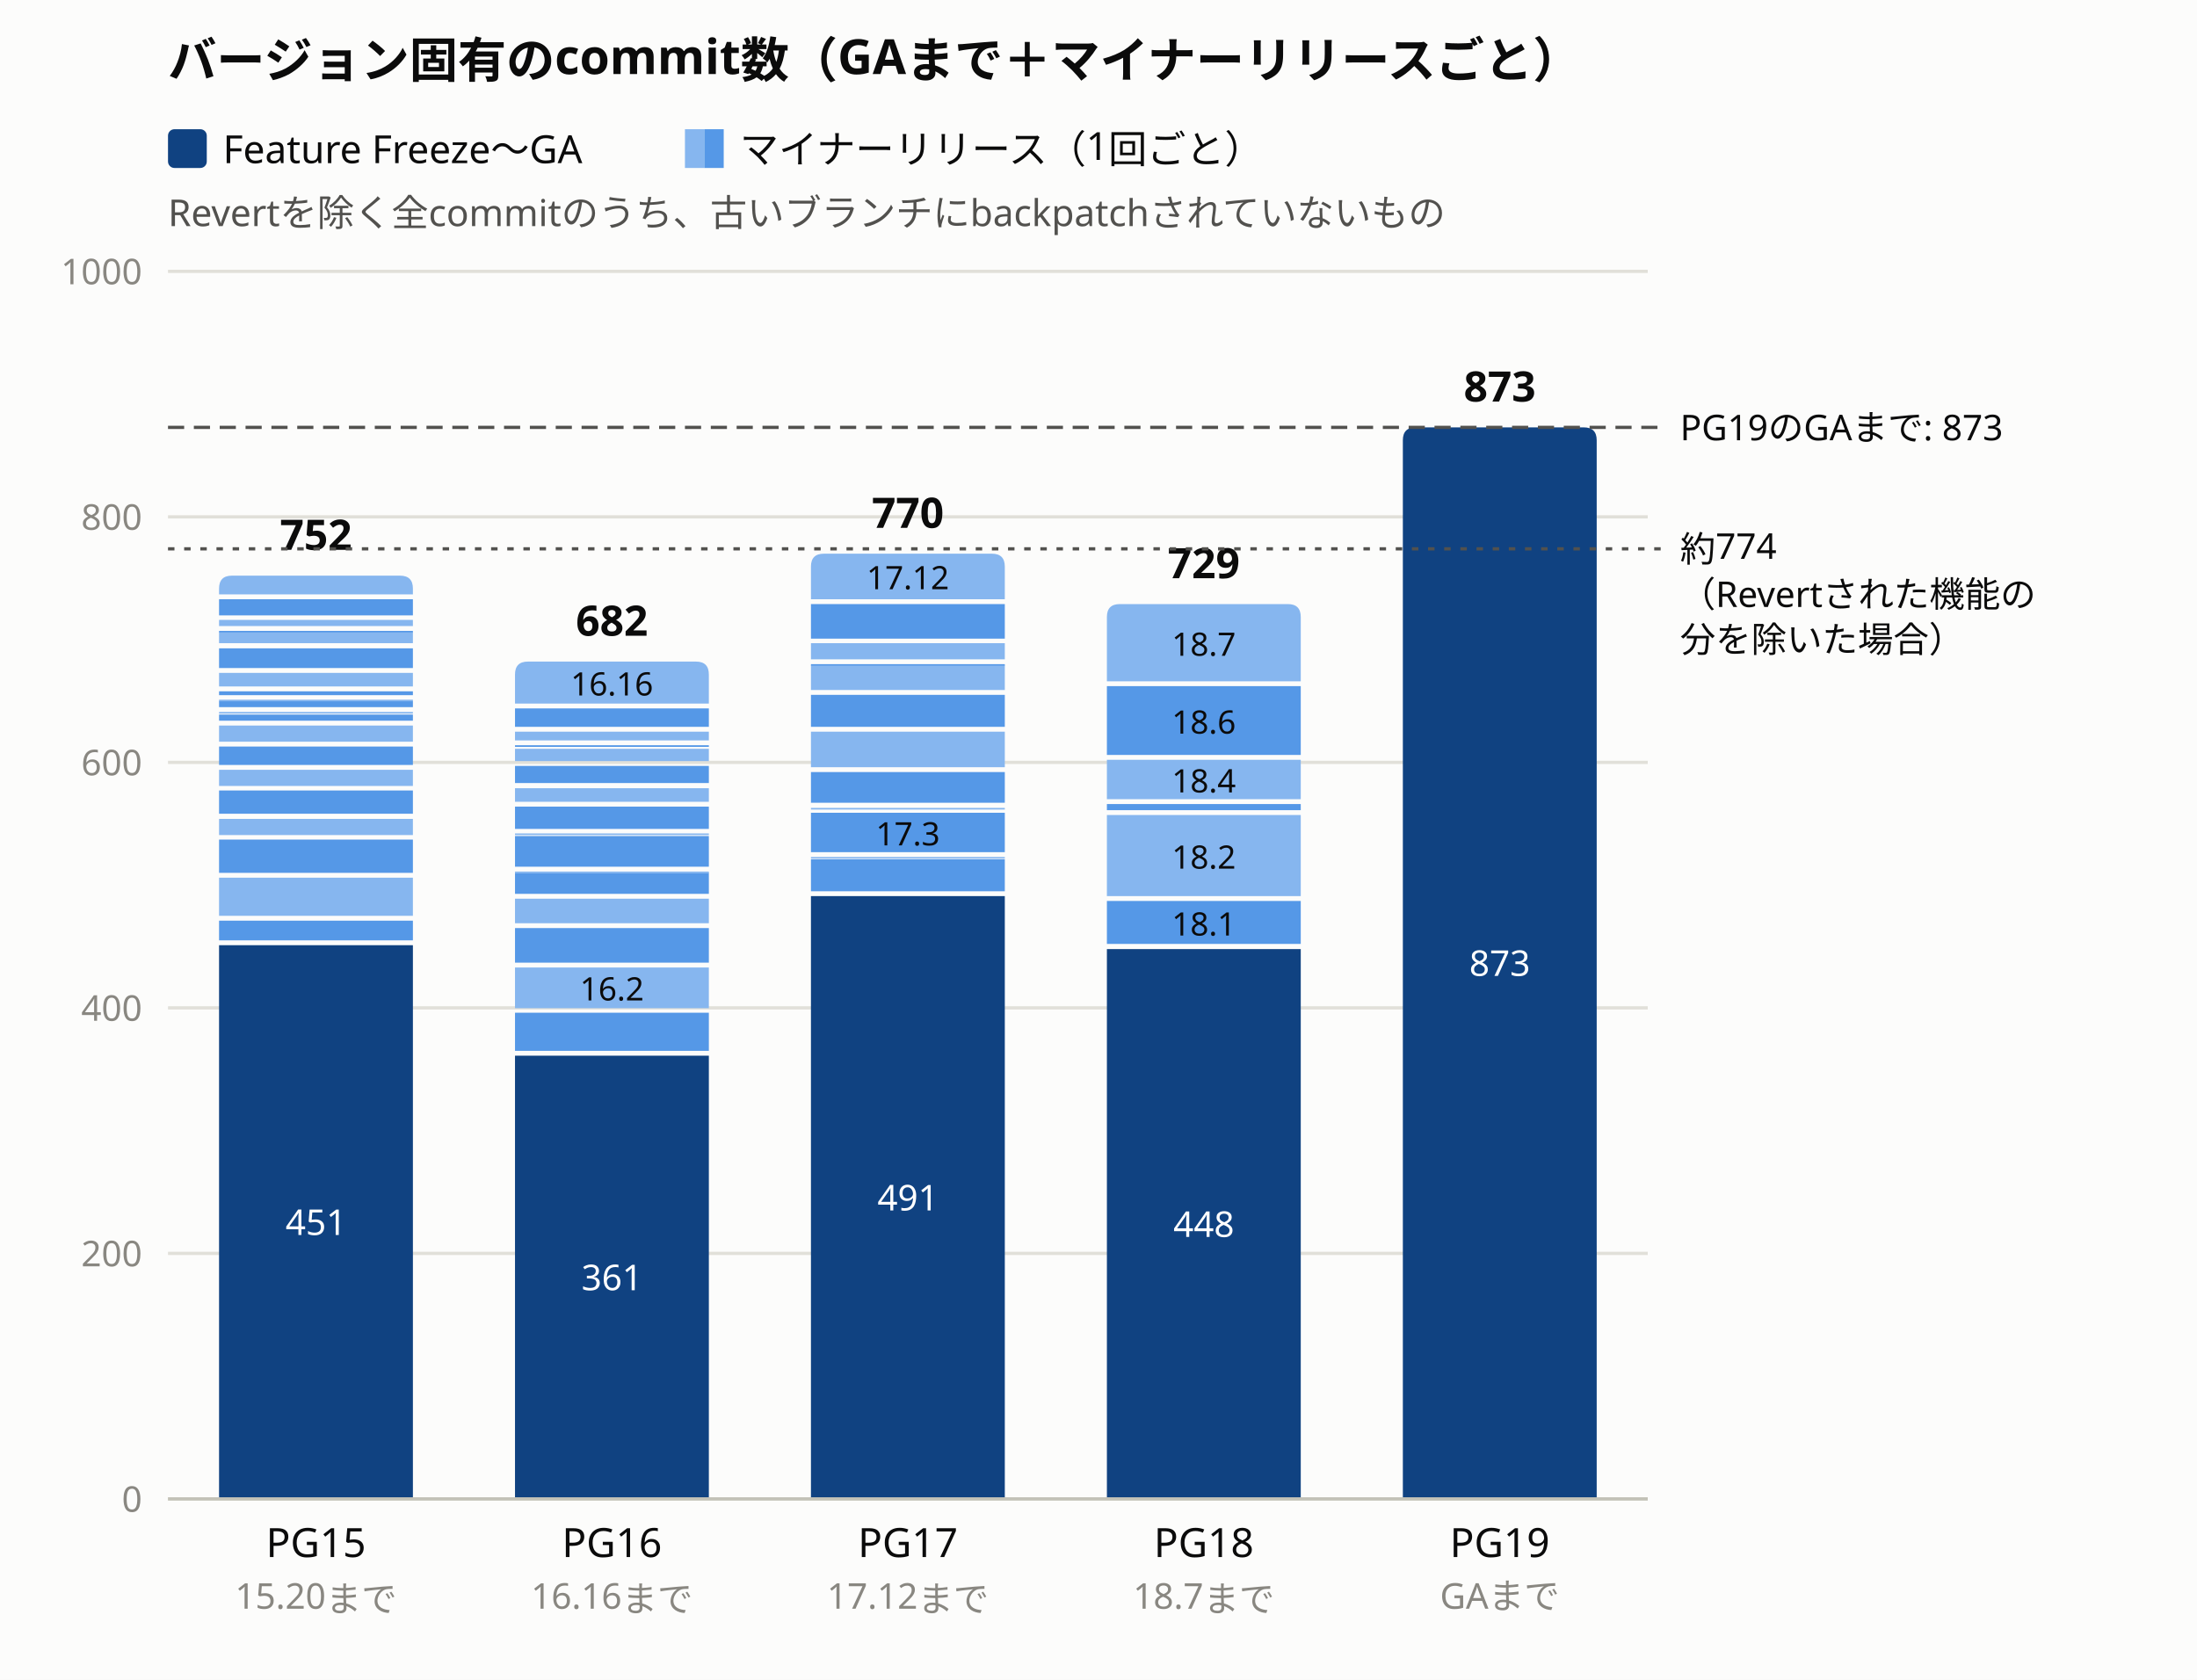
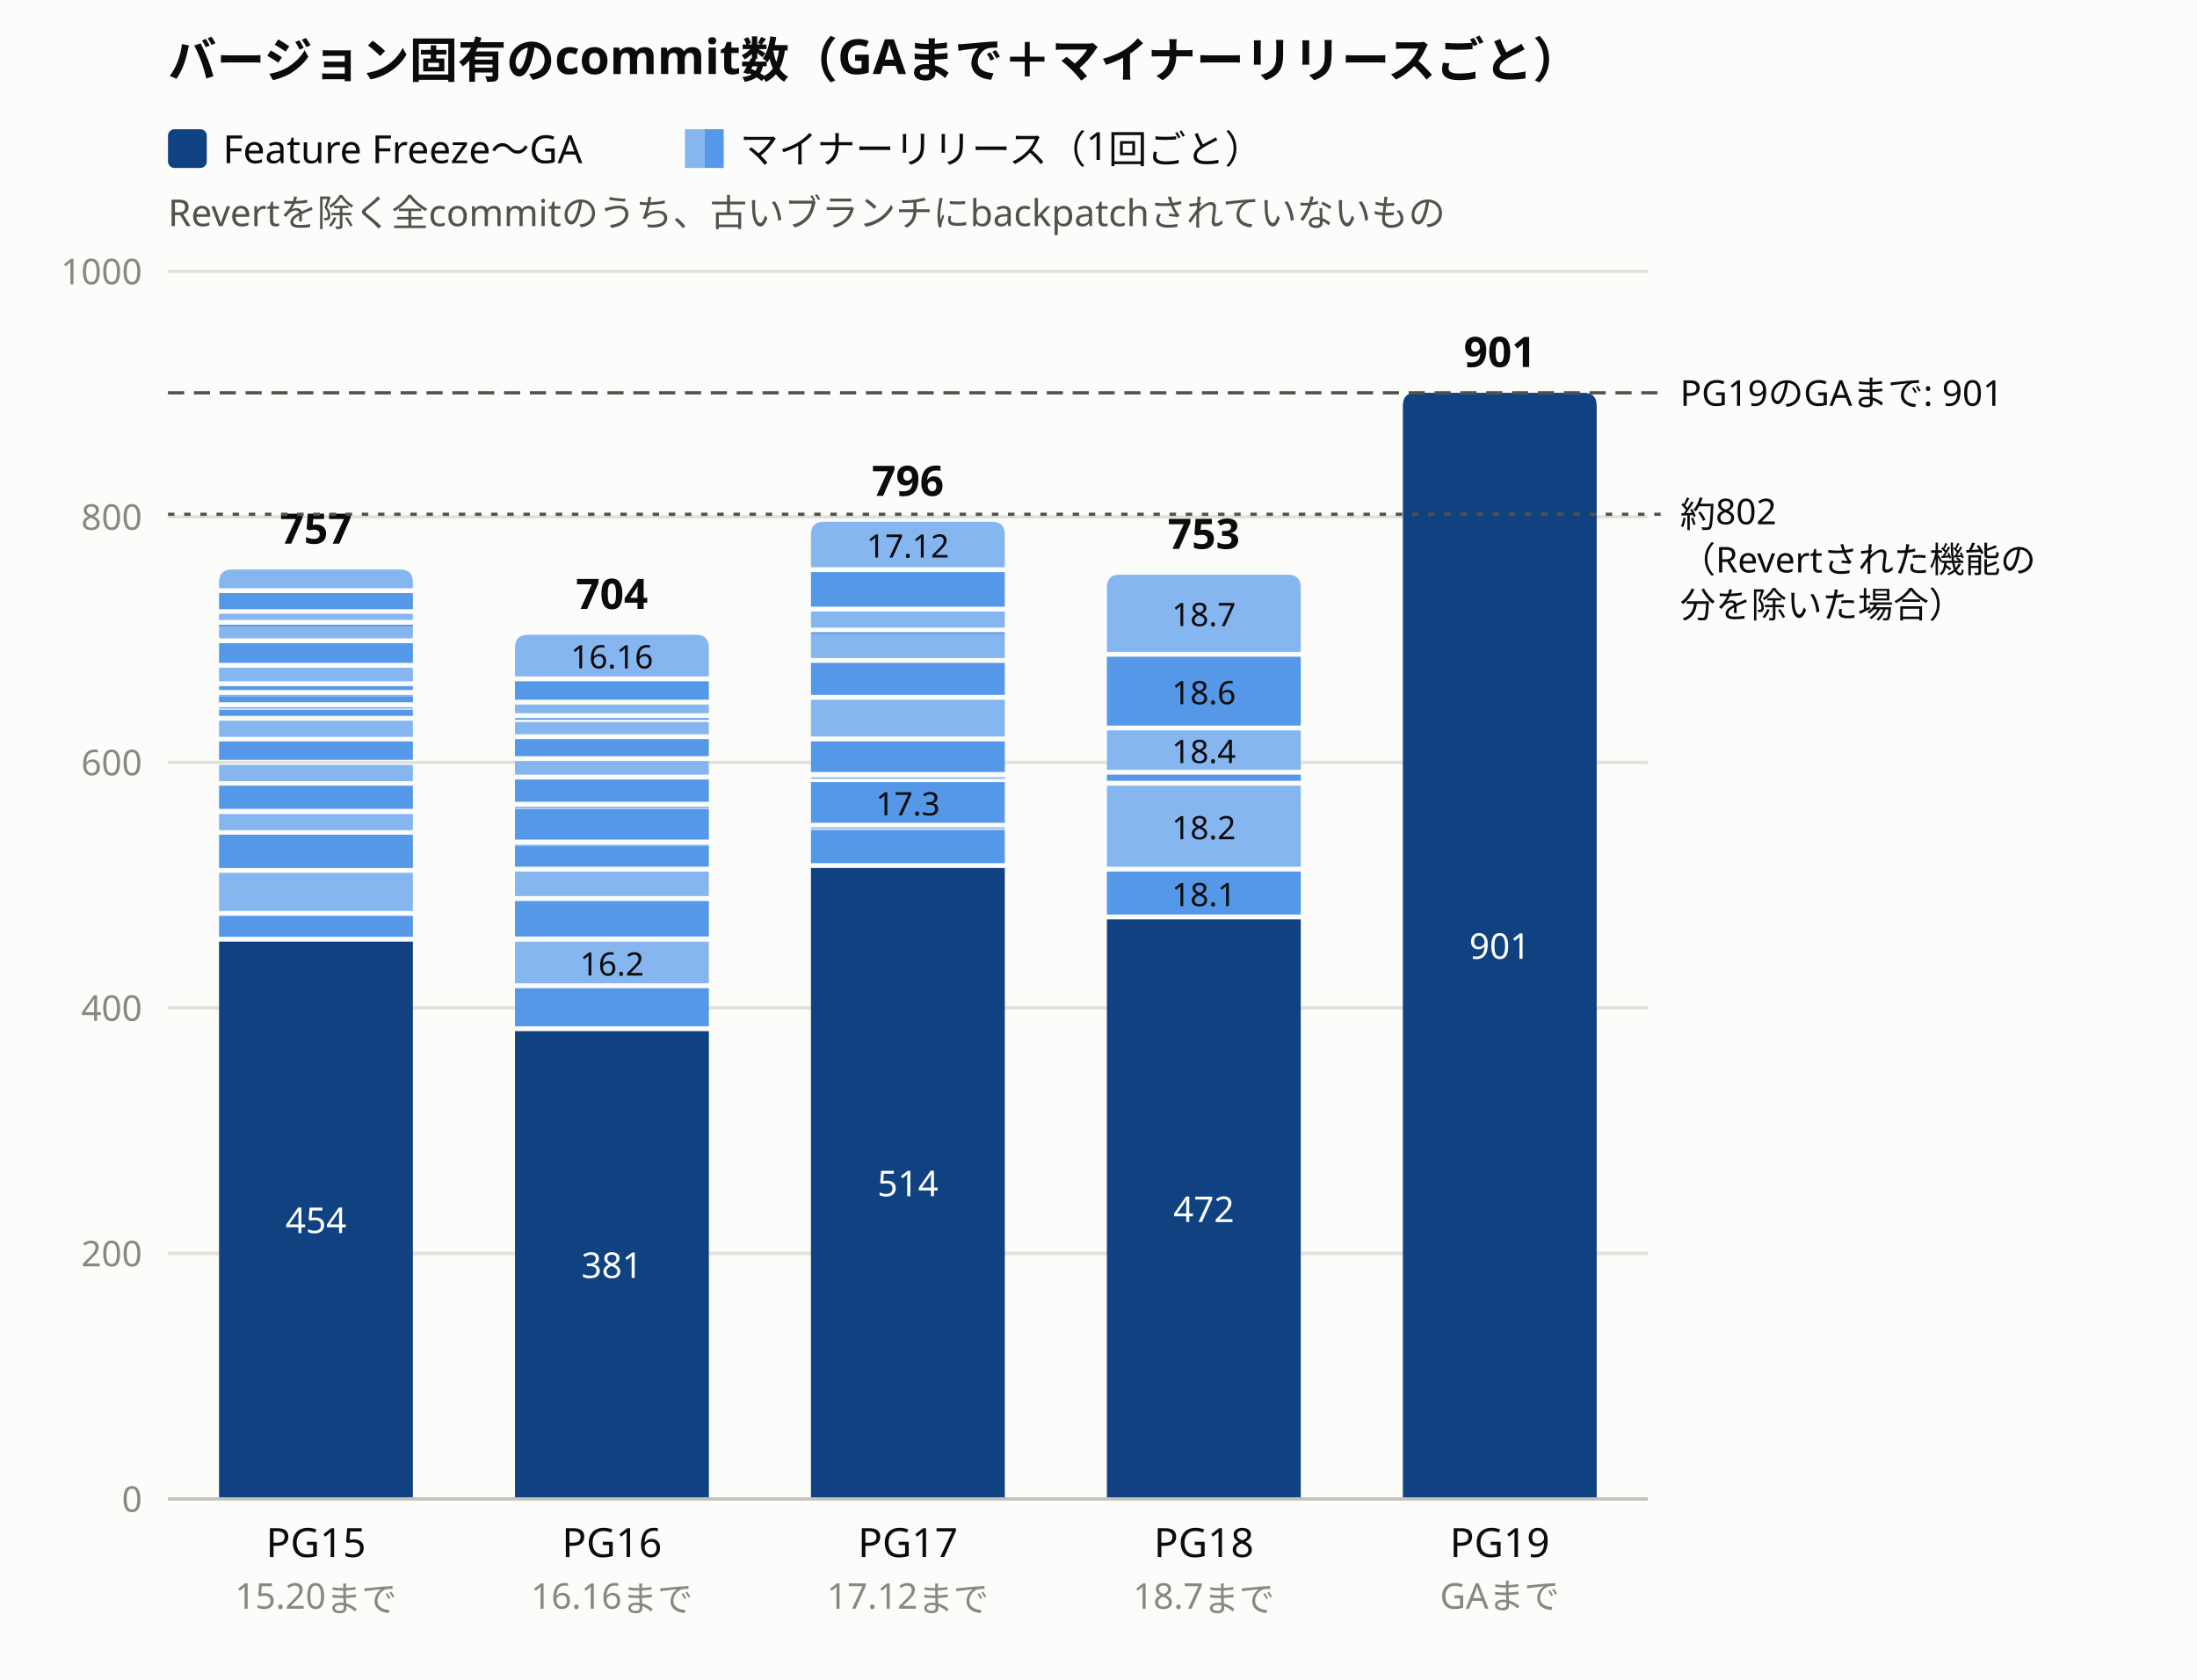
<svg xmlns="http://www.w3.org/2000/svg" viewBox="0 0 680 520" width="680" font-family="Noto Sans JP, Hiragino Sans, Meiryo, sans-serif" role="img" aria-label="GAまでとマイナーリリースごとのバージョン固有のcommit数">
  <rect width="680" height="520" fill="#fcfcfb" />
  <text x="52" y="24" font-size="15" fill="#0b0b0b" font-weight="600">バージョン固有のcommit数（GAまで＋マイナーリリースごと）</text>
  <rect x="52" y="40" width="12" height="12" rx="2" fill="#104281" />
  <text x="69" y="50.5" font-size="12" fill="#0b0b0b">Feature Freeze〜GA</text>
  <rect x="212" y="40" width="6" height="12" fill="#86b6ef" />
  <rect x="218" y="40" width="6" height="12" fill="#5598e7" />
  <text x="229" y="50.5" font-size="12" fill="#0b0b0b">マイナーリリース（1回ごと）</text>
  <text x="52" y="70" font-size="11.5" fill="#52514e">Revertを除く全commitのうち、古いブランチにbackpatchされていないもの</text>
  <line x1="52" x2="510" y1="464.0" y2="464.0" stroke="#e1e0d9" />
  <text x="44" y="468.0" font-size="11" fill="#898781" text-anchor="end">0</text>
  <line x1="52" x2="510" y1="388.0" y2="388.0" stroke="#e1e0d9" />
  <text x="44" y="392.0" font-size="11" fill="#898781" text-anchor="end">200</text>
  <line x1="52" x2="510" y1="312.0" y2="312.0" stroke="#e1e0d9" />
  <text x="44" y="316.0" font-size="11" fill="#898781" text-anchor="end">400</text>
  <line x1="52" x2="510" y1="236.0" y2="236.0" stroke="#e1e0d9" />
  <text x="44" y="240.0" font-size="11" fill="#898781" text-anchor="end">600</text>
  <line x1="52" x2="510" y1="160.0" y2="160.0" stroke="#e1e0d9" />
  <text x="44" y="164.0" font-size="11" fill="#898781" text-anchor="end">800</text>
  <line x1="52" x2="510" y1="84.0" y2="84.0" stroke="#e1e0d9" />
  <text x="44" y="88.0" font-size="11" fill="#898781" text-anchor="end">1000</text>
-   <rect x="67.8" y="292.6" width="60" height="171.4" fill="#104281" />
-   <text x="97.8" y="382.3" font-size="11" fill="#ffffff" text-anchor="middle">451</text>
-   <rect x="67.8" y="285.0" width="60" height="6.1" fill="#5598e7" />
-   <rect x="67.8" y="271.7" width="60" height="11.8" fill="#86b6ef" />
-   <rect x="67.8" y="259.9" width="60" height="10.3" fill="#5598e7" />
-   <rect x="67.8" y="253.5" width="60" height="5.0" fill="#86b6ef" />
-   <rect x="67.8" y="244.7" width="60" height="7.2" fill="#5598e7" />
-   <rect x="67.8" y="238.3" width="60" height="5.0" fill="#86b6ef" />
-   <rect x="67.8" y="231.1" width="60" height="5.7" fill="#5598e7" />
-   <rect x="67.8" y="224.6" width="60" height="5.0" fill="#86b6ef" />
-   <rect x="67.8" y="221.2" width="60" height="1.9" fill="#5598e7" />
-   <rect x="67.8" y="220.4" width="60" height="0.5" fill="#86b6ef" />
-   <rect x="67.8" y="217.0" width="60" height="1.9" fill="#5598e7" />
-   <rect x="67.8" y="216.6" width="60" height="0.5" fill="#86b6ef" />
-   <rect x="67.8" y="214.0" width="60" height="1.2" fill="#5598e7" />
-   <rect x="67.8" y="208.3" width="60" height="4.2" fill="#86b6ef" />
-   <rect x="67.8" y="200.7" width="60" height="6.1" fill="#5598e7" />
-   <rect x="67.8" y="195.7" width="60" height="3.4" fill="#86b6ef" />
-   <rect x="67.8" y="195.3" width="60" height="0.5" fill="#5598e7" />
-   <rect x="67.8" y="191.9" width="60" height="1.9" fill="#86b6ef" />
-   <rect x="67.8" y="185.5" width="60" height="5.0" fill="#5598e7" />
-   <path d="M67.8,184.0 L67.8,182.2 Q67.8,178.2 71.8,178.2 L123.8,178.2 Q127.8,178.2 127.8,182.2 L127.8,184.0 Z" fill="#86b6ef" />
-   <text x="97.8" y="170.2" font-size="13" fill="#0b0b0b" font-weight="600" text-anchor="middle">752</text>
+   <rect x="67.8" y="291.5" width="60" height="172.5" fill="#104281" />
+   <text x="97.8" y="381.7" font-size="11" fill="#ffffff" text-anchor="middle">454</text>
+   <rect x="67.8" y="283.5" width="60" height="6.5" fill="#5598e7" />
+   <rect x="67.8" y="270.2" width="60" height="11.8" fill="#86b6ef" />
+   <rect x="67.8" y="258.4" width="60" height="10.3" fill="#5598e7" />
+   <rect x="67.8" y="252.0" width="60" height="5.0" fill="#86b6ef" />
+   <rect x="67.8" y="243.2" width="60" height="7.2" fill="#5598e7" />
+   <rect x="67.8" y="236.8" width="60" height="5.0" fill="#86b6ef" />
+   <rect x="67.8" y="229.5" width="60" height="5.7" fill="#5598e7" />
+   <rect x="67.8" y="223.1" width="60" height="5.0" fill="#86b6ef" />
+   <rect x="67.8" y="219.7" width="60" height="1.9" fill="#5598e7" />
+   <rect x="67.8" y="218.9" width="60" height="0.5" fill="#86b6ef" />
+   <rect x="67.8" y="215.5" width="60" height="1.9" fill="#5598e7" />
+   <rect x="67.8" y="215.1" width="60" height="0.5" fill="#86b6ef" />
+   <rect x="67.8" y="212.4" width="60" height="1.2" fill="#5598e7" />
+   <rect x="67.8" y="206.7" width="60" height="4.2" fill="#86b6ef" />
+   <rect x="67.8" y="199.1" width="60" height="6.1" fill="#5598e7" />
+   <rect x="67.8" y="193.8" width="60" height="3.8" fill="#86b6ef" />
+   <rect x="67.8" y="193.4" width="60" height="0.5" fill="#5598e7" />
+   <rect x="67.8" y="190.0" width="60" height="1.9" fill="#86b6ef" />
+   <rect x="67.8" y="183.6" width="60" height="5.0" fill="#5598e7" />
+   <path d="M67.8,182.1 L67.8,180.3 Q67.8,176.3 71.8,176.3 L123.8,176.3 Q127.8,176.3 127.8,180.3 L127.8,182.1 Z" fill="#86b6ef" />
+   <text x="97.8" y="168.3" font-size="13" fill="#0b0b0b" font-weight="600" text-anchor="middle">757</text>
  <text x="97.8" y="482" font-size="12.5" fill="#0b0b0b" text-anchor="middle">PG15</text>
  <text x="97.8" y="498" font-size="11" fill="#898781" text-anchor="middle">15.20まで</text>
-   <rect x="159.4" y="326.8" width="60" height="137.2" fill="#104281" />
-   <text x="189.4" y="399.4" font-size="11" fill="#ffffff" text-anchor="middle">361</text>
-   <rect x="159.4" y="313.5" width="60" height="11.8" fill="#5598e7" />
-   <rect x="159.4" y="299.5" width="60" height="12.6" fill="#86b6ef" />
-   <text x="189.4" y="309.7" font-size="10" fill="#0b0b0b" text-anchor="middle">16.2</text>
-   <rect x="159.4" y="287.3" width="60" height="10.7" fill="#5598e7" />
-   <rect x="159.4" y="278.2" width="60" height="7.6" fill="#86b6ef" />
-   <rect x="159.4" y="270.2" width="60" height="6.5" fill="#5598e7" />
-   <rect x="159.4" y="269.8" width="60" height="0.5" fill="#86b6ef" />
-   <rect x="159.4" y="258.8" width="60" height="9.5" fill="#5598e7" />
-   <rect x="159.4" y="258.0" width="60" height="0.5" fill="#86b6ef" />
-   <rect x="159.4" y="249.7" width="60" height="6.9" fill="#5598e7" />
-   <rect x="159.4" y="244.0" width="60" height="4.2" fill="#86b6ef" />
-   <rect x="159.4" y="237.1" width="60" height="5.3" fill="#5598e7" />
-   <rect x="159.4" y="231.8" width="60" height="3.8" fill="#86b6ef" />
-   <rect x="159.4" y="230.7" width="60" height="0.5" fill="#5598e7" />
-   <rect x="159.4" y="226.5" width="60" height="2.7" fill="#86b6ef" />
-   <rect x="159.4" y="219.3" width="60" height="5.7" fill="#5598e7" />
-   <path d="M159.4,217.8 L159.4,208.8 Q159.4,204.8 163.4,204.8 L215.4,204.8 Q219.4,204.8 219.4,208.8 L219.4,217.8 Z" fill="#86b6ef" />
-   <text x="189.4" y="215.3" font-size="10" fill="#0b0b0b" text-anchor="middle">16.16</text>
-   <text x="189.4" y="196.8" font-size="13" fill="#0b0b0b" font-weight="600" text-anchor="middle">682</text>
+   <rect x="159.4" y="319.2" width="60" height="144.8" fill="#104281" />
+   <text x="189.4" y="395.6" font-size="11" fill="#ffffff" text-anchor="middle">381</text>
+   <rect x="159.4" y="305.9" width="60" height="11.8" fill="#5598e7" />
+   <rect x="159.4" y="291.5" width="60" height="12.9" fill="#86b6ef" />
+   <text x="189.4" y="302.0" font-size="10" fill="#0b0b0b" text-anchor="middle">16.2</text>
+   <rect x="159.4" y="278.9" width="60" height="11.0" fill="#5598e7" />
+   <rect x="159.4" y="269.8" width="60" height="7.6" fill="#86b6ef" />
+   <rect x="159.4" y="261.8" width="60" height="6.5" fill="#5598e7" />
+   <rect x="159.4" y="261.5" width="60" height="0.5" fill="#86b6ef" />
+   <rect x="159.4" y="250.4" width="60" height="9.5" fill="#5598e7" />
+   <rect x="159.4" y="249.7" width="60" height="0.5" fill="#86b6ef" />
+   <rect x="159.4" y="241.3" width="60" height="6.9" fill="#5598e7" />
+   <rect x="159.4" y="235.6" width="60" height="4.2" fill="#86b6ef" />
+   <rect x="159.4" y="228.8" width="60" height="5.3" fill="#5598e7" />
+   <rect x="159.4" y="223.5" width="60" height="3.8" fill="#86b6ef" />
+   <rect x="159.4" y="222.3" width="60" height="0.5" fill="#5598e7" />
+   <rect x="159.4" y="218.1" width="60" height="2.7" fill="#86b6ef" />
+   <rect x="159.4" y="210.9" width="60" height="5.7" fill="#5598e7" />
+   <path d="M159.4,209.4 L159.4,200.5 Q159.4,196.5 163.4,196.5 L215.4,196.5 Q219.4,196.5 219.4,200.5 L219.4,209.4 Z" fill="#86b6ef" />
+   <text x="189.4" y="206.9" font-size="10" fill="#0b0b0b" text-anchor="middle">16.16</text>
+   <text x="189.4" y="188.5" font-size="13" fill="#0b0b0b" font-weight="600" text-anchor="middle">704</text>
  <text x="189.4" y="482" font-size="12.5" fill="#0b0b0b" text-anchor="middle">PG16</text>
  <text x="189.4" y="498" font-size="11" fill="#898781" text-anchor="middle">16.16まで</text>
-   <rect x="251.0" y="277.4" width="60" height="186.6" fill="#104281" />
-   <text x="281.0" y="374.7" font-size="11" fill="#ffffff" text-anchor="middle">491</text>
-   <rect x="251.0" y="266.0" width="60" height="9.9" fill="#5598e7" />
-   <rect x="251.0" y="265.3" width="60" height="0.5" fill="#86b6ef" />
-   <rect x="251.0" y="251.6" width="60" height="12.2" fill="#5598e7" />
-   <text x="281.0" y="261.7" font-size="10" fill="#0b0b0b" text-anchor="middle">17.3</text>
-   <rect x="251.0" y="250.1" width="60" height="0.5" fill="#86b6ef" />
-   <rect x="251.0" y="239.0" width="60" height="9.5" fill="#5598e7" />
-   <rect x="251.0" y="226.5" width="60" height="11.0" fill="#86b6ef" />
-   <rect x="251.0" y="215.1" width="60" height="9.9" fill="#5598e7" />
-   <rect x="251.0" y="206.0" width="60" height="7.6" fill="#86b6ef" />
-   <rect x="251.0" y="205.6" width="60" height="0.5" fill="#5598e7" />
-   <rect x="251.0" y="199.1" width="60" height="5.0" fill="#86b6ef" />
-   <rect x="251.0" y="187.0" width="60" height="10.7" fill="#5598e7" />
-   <path d="M251.0,185.5 L251.0,175.4 Q251.0,171.4 255.0,171.4 L307.0,171.4 Q311.0,171.4 311.0,175.4 L311.0,185.5 Z" fill="#86b6ef" />
-   <text x="281.0" y="182.4" font-size="10" fill="#0b0b0b" text-anchor="middle">17.12</text>
-   <text x="281.0" y="163.4" font-size="13" fill="#0b0b0b" font-weight="600" text-anchor="middle">770</text>
+   <rect x="251.0" y="268.7" width="60" height="195.3" fill="#104281" />
+   <text x="281.0" y="370.3" font-size="11" fill="#ffffff" text-anchor="middle">514</text>
+   <rect x="251.0" y="256.9" width="60" height="10.3" fill="#5598e7" />
+   <rect x="251.0" y="256.1" width="60" height="0.5" fill="#86b6ef" />
+   <rect x="251.0" y="242.1" width="60" height="12.6" fill="#5598e7" />
+   <text x="281.0" y="252.4" font-size="10" fill="#0b0b0b" text-anchor="middle">17.3</text>
+   <rect x="251.0" y="240.6" width="60" height="0.5" fill="#86b6ef" />
+   <rect x="251.0" y="229.5" width="60" height="9.5" fill="#5598e7" />
+   <rect x="251.0" y="216.6" width="60" height="11.4" fill="#86b6ef" />
+   <rect x="251.0" y="205.2" width="60" height="9.9" fill="#5598e7" />
+   <rect x="251.0" y="196.1" width="60" height="7.6" fill="#86b6ef" />
+   <rect x="251.0" y="195.7" width="60" height="0.5" fill="#5598e7" />
+   <rect x="251.0" y="189.3" width="60" height="5.0" fill="#86b6ef" />
+   <rect x="251.0" y="177.1" width="60" height="10.7" fill="#5598e7" />
+   <path d="M251.0,175.6 L251.0,165.5 Q251.0,161.5 255.0,161.5 L307.0,161.5 Q311.0,161.5 311.0,165.5 L311.0,175.6 Z" fill="#86b6ef" />
+   <text x="281.0" y="172.6" font-size="10" fill="#0b0b0b" text-anchor="middle">17.12</text>
+   <text x="281.0" y="153.5" font-size="13" fill="#0b0b0b" font-weight="600" text-anchor="middle">796</text>
  <text x="281.0" y="482" font-size="12.5" fill="#0b0b0b" text-anchor="middle">PG17</text>
  <text x="281.0" y="498" font-size="11" fill="#898781" text-anchor="middle">17.12まで</text>
-   <rect x="342.6" y="293.8" width="60" height="170.2" fill="#104281" />
-   <text x="372.6" y="382.9" font-size="11" fill="#ffffff" text-anchor="middle">448</text>
-   <rect x="342.6" y="278.9" width="60" height="13.3" fill="#5598e7" />
-   <text x="372.6" y="289.6" font-size="10" fill="#0b0b0b" text-anchor="middle">18.1</text>
-   <rect x="342.6" y="252.3" width="60" height="25.1" fill="#86b6ef" />
-   <text x="372.6" y="268.9" font-size="10" fill="#0b0b0b" text-anchor="middle">18.2</text>
-   <rect x="342.6" y="248.9" width="60" height="1.9" fill="#5598e7" />
-   <rect x="342.6" y="235.2" width="60" height="12.2" fill="#86b6ef" />
-   <text x="372.6" y="245.3" font-size="10" fill="#0b0b0b" text-anchor="middle">18.4</text>
-   <rect x="342.6" y="212.4" width="60" height="21.3" fill="#5598e7" />
-   <text x="372.6" y="227.1" font-size="10" fill="#0b0b0b" text-anchor="middle">18.6</text>
-   <path d="M342.6,210.9 L342.6,191.0 Q342.6,187.0 346.6,187.0 L398.6,187.0 Q402.6,187.0 402.6,191.0 L402.6,210.9 Z" fill="#86b6ef" />
-   <text x="372.6" y="203.0" font-size="10" fill="#0b0b0b" text-anchor="middle">18.7</text>
-   <text x="372.6" y="179.0" font-size="13" fill="#0b0b0b" font-weight="600" text-anchor="middle">729</text>
+   <rect x="342.6" y="284.6" width="60" height="179.4" fill="#104281" />
+   <text x="372.6" y="378.3" font-size="11" fill="#ffffff" text-anchor="middle">472</text>
+   <rect x="342.6" y="269.8" width="60" height="13.3" fill="#5598e7" />
+   <text x="372.6" y="280.5" font-size="10" fill="#0b0b0b" text-anchor="middle">18.1</text>
+   <rect x="342.6" y="243.2" width="60" height="25.1" fill="#86b6ef" />
+   <text x="372.6" y="259.8" font-size="10" fill="#0b0b0b" text-anchor="middle">18.2</text>
+   <rect x="342.6" y="239.8" width="60" height="1.9" fill="#5598e7" />
+   <rect x="342.6" y="226.1" width="60" height="12.2" fill="#86b6ef" />
+   <text x="372.6" y="236.2" font-size="10" fill="#0b0b0b" text-anchor="middle">18.4</text>
+   <rect x="342.6" y="203.3" width="60" height="21.3" fill="#5598e7" />
+   <text x="372.6" y="218.0" font-size="10" fill="#0b0b0b" text-anchor="middle">18.6</text>
+   <path d="M342.6,201.8 L342.6,181.9 Q342.6,177.9 346.6,177.9 L398.6,177.9 Q402.6,177.9 402.6,181.9 L402.6,201.8 Z" fill="#86b6ef" />
+   <text x="372.6" y="193.8" font-size="10" fill="#0b0b0b" text-anchor="middle">18.7</text>
+   <text x="372.6" y="169.9" font-size="13" fill="#0b0b0b" font-weight="600" text-anchor="middle">753</text>
  <text x="372.6" y="482" font-size="12.5" fill="#0b0b0b" text-anchor="middle">PG18</text>
  <text x="372.6" y="498" font-size="11" fill="#898781" text-anchor="middle">18.7まで</text>
-   <path d="M434.2,464.0 L434.2,136.3 Q434.2,132.3 438.2,132.3 L490.2,132.3 Q494.2,132.3 494.2,136.3 L494.2,464.0 Z" fill="#104281" />
-   <text x="464.2" y="302.1" font-size="11" fill="#ffffff" text-anchor="middle">873</text>
-   <text x="464.2" y="124.3" font-size="13" fill="#0b0b0b" font-weight="600" text-anchor="middle">873</text>
+   <path d="M434.2,464.0 L434.2,125.6 Q434.2,121.6 438.2,121.6 L490.2,121.6 Q494.2,121.6 494.2,125.6 L494.2,464.0 Z" fill="#104281" />
+   <text x="464.2" y="296.8" font-size="11" fill="#ffffff" text-anchor="middle">901</text>
+   <text x="464.2" y="113.6" font-size="13" fill="#0b0b0b" font-weight="600" text-anchor="middle">901</text>
  <text x="464.2" y="482" font-size="12.5" fill="#0b0b0b" text-anchor="middle">PG19</text>
  <text x="464.2" y="498" font-size="11" fill="#898781" text-anchor="middle">GAまで</text>
  <line x1="52" x2="510" y1="464.0" y2="464.0" stroke="#c3c2b7" />
-   <line x1="52" x2="516" y1="132.3" y2="132.3" stroke="#52514e" stroke-width="1" stroke-dasharray="5 3" />
-   <text x="520" y="136.3" font-size="11" fill="#0b0b0b">PG19のGAまで: 873</text>
-   <line x1="52" x2="516" y1="169.9" y2="169.9" stroke="#52514e" stroke-width="1" stroke-dasharray="2 3" />
-   <text x="520" y="173.9" font-size="11" fill="#0b0b0b">約774</text>
-   <text x="520" y="187.9" font-size="11" fill="#0b0b0b">（Revertされた機能の</text>
-   <text x="520" y="201.9" font-size="11" fill="#0b0b0b">  分を除いた場合）</text>
+   <line x1="52" x2="516" y1="121.6" y2="121.6" stroke="#52514e" stroke-width="1" stroke-dasharray="5 3" />
+   <text x="520" y="125.6" font-size="11" fill="#0b0b0b">PG19のGAまで: 901</text>
+   <line x1="52" x2="516" y1="159.2" y2="159.2" stroke="#52514e" stroke-width="1" stroke-dasharray="2 3" />
+   <text x="520" y="163.2" font-size="11" fill="#0b0b0b">約802</text>
+   <text x="520" y="177.2" font-size="11" fill="#0b0b0b">（Revertされた機能の</text>
+   <text x="520" y="191.2" font-size="11" fill="#0b0b0b">  分を除いた場合）</text>
</svg>
